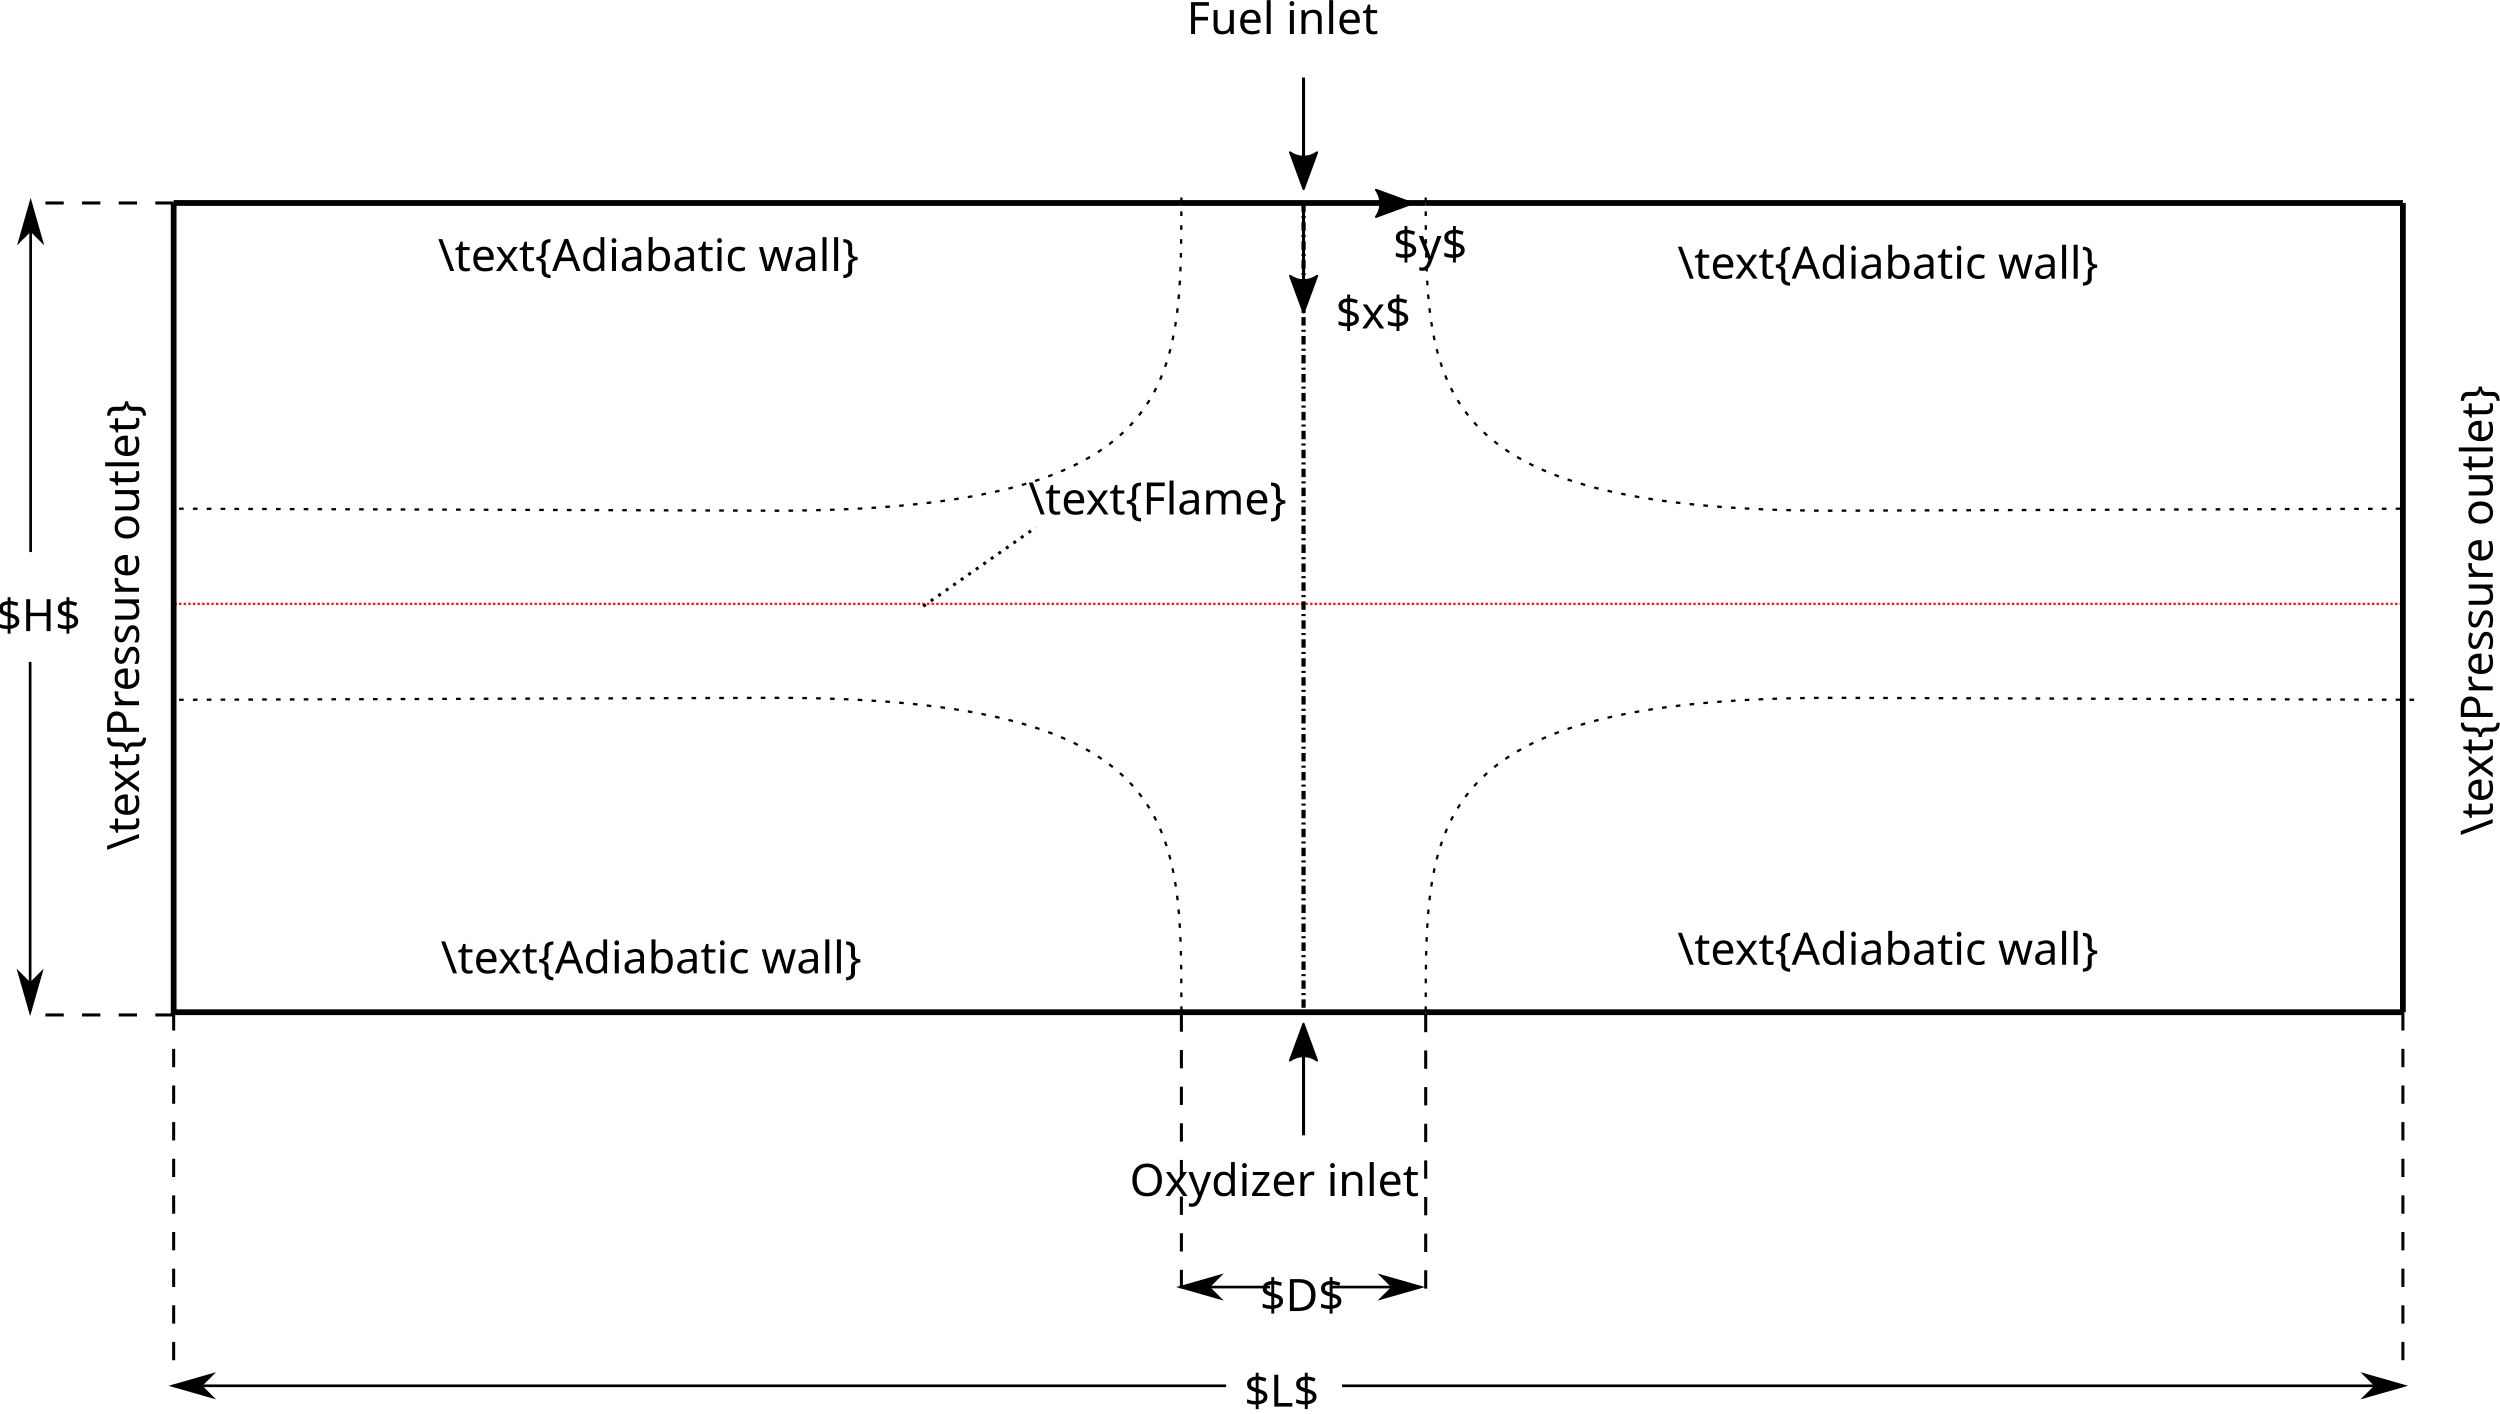
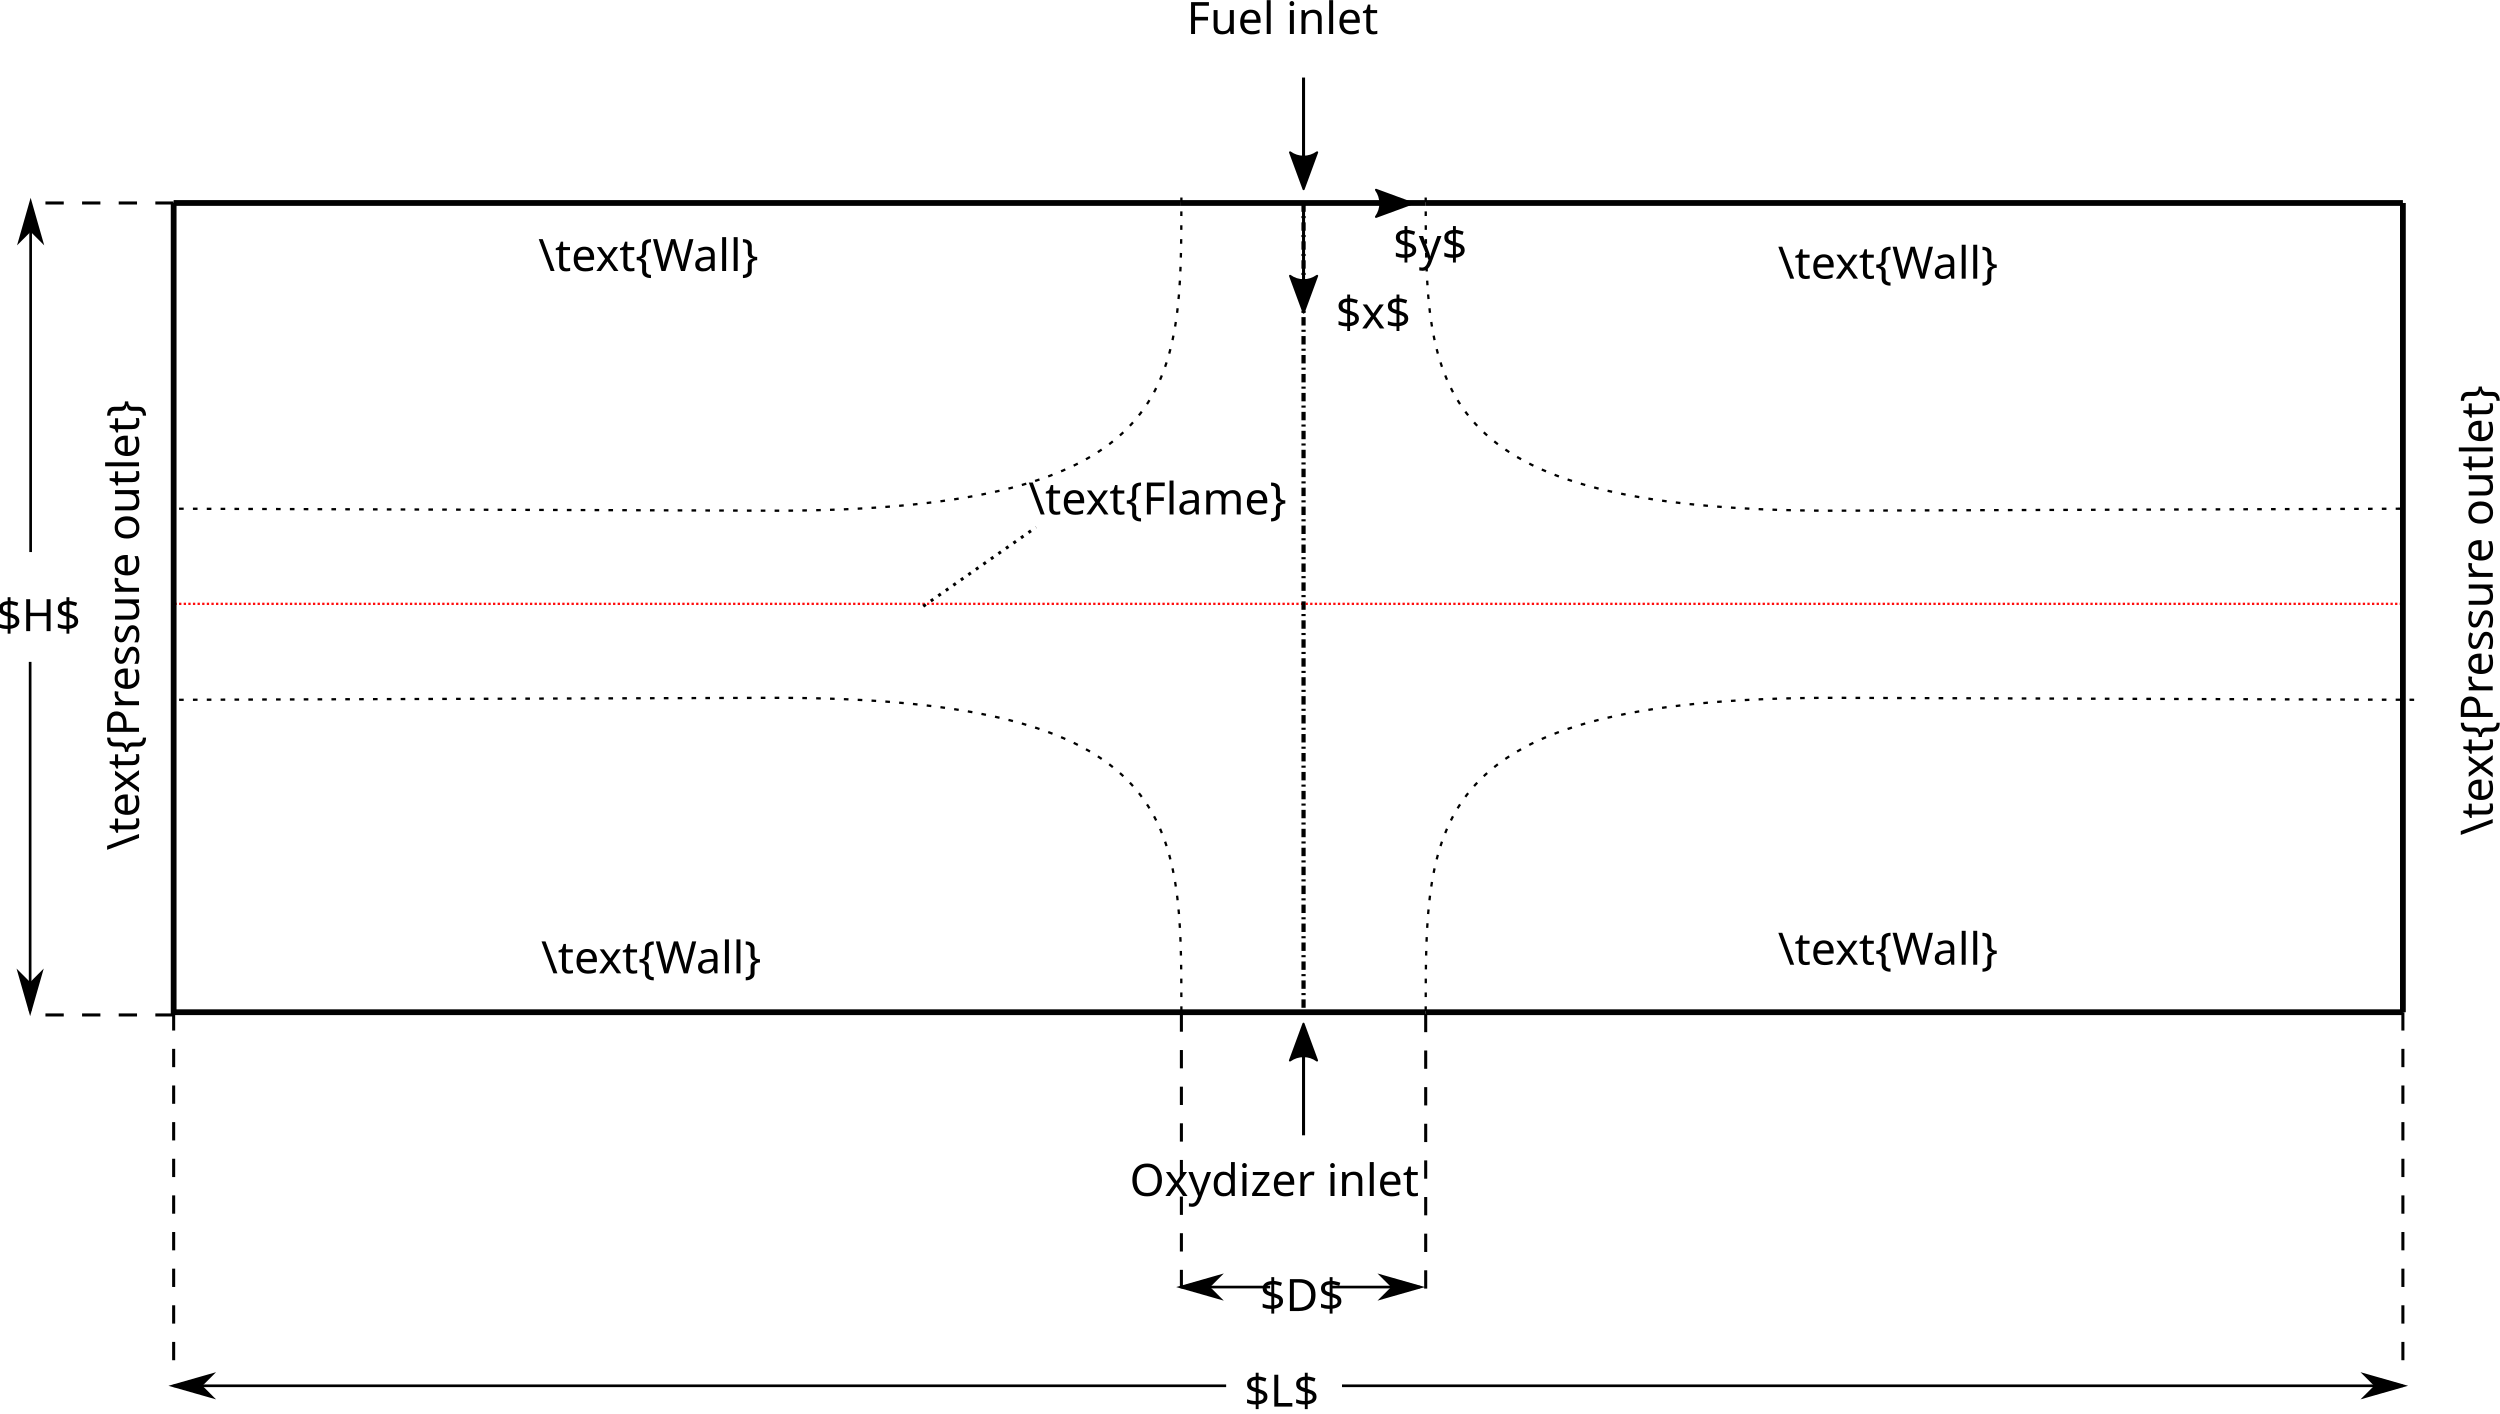
<svg xmlns="http://www.w3.org/2000/svg" width="216.606mm" height="122.442mm" viewBox="0 0 216.606 122.442" version="1.1" id="svg2375">
  <defs id="defs2369">
    <marker style="overflow:visible" id="marker5524" refX="0" refY="0" orient="auto">
      <path transform="matrix(0.8,0,0,0.8,10,0)" style="fill:#000000;fill-opacity:1;fill-rule:evenodd;stroke:#000000;stroke-width:1pt;stroke-opacity:1" d="M 0,0 5,-5 -12.5,0 5,5 Z" id="path5522" />
    </marker>
    <marker orient="auto" refY="0" refX="0" id="marker4540" style="overflow:visible">
      <path id="path4538" d="M 0,0 5,-5 -12.5,0 5,5 Z" style="fill:#000000;fill-opacity:1;fill-rule:evenodd;stroke:#000000;stroke-width:1pt;stroke-opacity:1" transform="matrix(0.8,0,0,0.8,10,0)" />
    </marker>
    <marker orient="auto" refY="0" refX="0" id="marker3996" style="overflow:visible">
      <path id="path3994" d="M 0,0 5,-5 -12.5,0 5,5 Z" style="fill:#000000;fill-opacity:1;fill-rule:evenodd;stroke:#000000;stroke-width:1pt;stroke-opacity:1" transform="matrix(0.8,0,0,0.8,10,0)" />
    </marker>
    <marker style="overflow:visible" id="marker2990" refX="0" refY="0" orient="auto">
      <path transform="matrix(-0.8,0,0,-0.8,-10,0)" style="fill:#000000;fill-opacity:1;fill-rule:evenodd;stroke:#000000;stroke-width:1pt;stroke-opacity:1" d="M 0,0 5,-5 -12.5,0 5,5 Z" id="path2988" />
    </marker>
    <marker orient="auto" refY="0" refX="0" id="marker2980" style="overflow:visible">
      <path id="path2978" d="M 0,0 5,-5 -12.5,0 5,5 Z" style="fill:#000000;fill-opacity:1;fill-rule:evenodd;stroke:#000000;stroke-width:1pt;stroke-opacity:1" transform="matrix(0.8,0,0,0.8,10,0)" />
    </marker>
    <marker style="overflow:visible" id="marker1368" refX="0" refY="0" orient="auto">
      <path transform="matrix(-0.8,0,0,-0.8,-10,0)" style="fill:#000000;fill-opacity:1;fill-rule:evenodd;stroke:#000000;stroke-width:1pt;stroke-opacity:1" d="M 0,0 5,-5 -12.5,0 5,5 Z" id="path1366" />
    </marker>
    <marker orient="auto" refY="0" refX="0" id="marker1358" style="overflow:visible">
      <path id="path1356" d="M 0,0 5,-5 -12.5,0 5,5 Z" style="fill:#000000;fill-opacity:1;fill-rule:evenodd;stroke:#000000;stroke-width:1pt;stroke-opacity:1" transform="matrix(0.8,0,0,0.8,10,0)" />
    </marker>
    <marker orient="auto" refY="0" refX="0" id="marker23866" style="overflow:visible">
      <path id="path23864" style="fill:#000000;fill-opacity:1;fill-rule:evenodd;stroke:#000000;stroke-width:0.625;stroke-linejoin:round;stroke-opacity:1" d="M 8.719,4.034 -2.207,0.016 8.719,-4.002 c -1.745,2.372 -1.735,5.617 -6e-7,8.035 z" transform="matrix(-1.1,0,0,-1.1,-1.1,0)" />
    </marker>
    <marker orient="auto" refY="0" refX="0" id="marker23512" style="overflow:visible">
      <path id="path23510" style="fill:#000000;fill-opacity:1;fill-rule:evenodd;stroke:#000000;stroke-width:0.625;stroke-linejoin:round;stroke-opacity:1" d="M 8.719,4.034 -2.207,0.016 8.719,-4.002 c -1.745,2.372 -1.735,5.617 -6e-7,8.035 z" transform="matrix(-1.1,0,0,-1.1,-1.1,0)" />
    </marker>
    <marker orient="auto" refY="0" refX="0" id="marker21058" style="overflow:visible">
      <path id="path21056" d="M 0,0 5,-5 -12.5,0 5,5 Z" style="fill:#000000;fill-opacity:1;fill-rule:evenodd;stroke:#000000;stroke-width:1pt;stroke-opacity:1" transform="matrix(-0.4,0,0,-0.4,-4,0)" />
    </marker>
    <marker orient="auto" refY="0" refX="0" id="marker21048" style="overflow:visible">
      <path id="path21046" d="M 0,0 5,-5 -12.5,0 5,5 Z" style="fill:#000000;fill-opacity:1;fill-rule:evenodd;stroke:#000000;stroke-width:1pt;stroke-opacity:1" transform="matrix(-0.4,0,0,-0.4,-4,0)" />
    </marker>
    <marker orient="auto" refY="0" refX="0" id="marker21038" style="overflow:visible">
      <path id="path21036" d="M 0,0 5,-5 -12.5,0 5,5 Z" style="fill:#000000;fill-opacity:1;fill-rule:evenodd;stroke:#000000;stroke-width:1pt;stroke-opacity:1" transform="matrix(-0.4,0,0,-0.4,-4,0)" />
    </marker>
    <marker orient="auto" refY="0" refX="0" id="marker21028" style="overflow:visible">
      <path id="path21026" d="M 0,0 5,-5 -12.5,0 5,5 Z" style="fill:#000000;fill-opacity:1;fill-rule:evenodd;stroke:#000000;stroke-width:1pt;stroke-opacity:1" transform="matrix(-0.4,0,0,-0.4,-4,0)" />
    </marker>
    <marker orient="auto" refY="0" refX="0" id="marker21018" style="overflow:visible">
      <path id="path21016" d="M 0,0 5,-5 -12.5,0 5,5 Z" style="fill:#000000;fill-opacity:1;fill-rule:evenodd;stroke:#000000;stroke-width:1pt;stroke-opacity:1" transform="matrix(-0.4,0,0,-0.4,-4,0)" />
    </marker>
    <marker orient="auto" refY="0" refX="0" id="marker21008" style="overflow:visible">
      <path id="path21006" d="M 0,0 5,-5 -12.5,0 5,5 Z" style="fill:#000000;fill-opacity:1;fill-rule:evenodd;stroke:#000000;stroke-width:1pt;stroke-opacity:1" transform="matrix(-0.4,0,0,-0.4,-4,0)" />
    </marker>
    <marker orient="auto" refY="0" refX="0" id="marker20998" style="overflow:visible">
      <path id="path20996" d="M 0,0 5,-5 -12.5,0 5,5 Z" style="fill:#000000;fill-opacity:1;fill-rule:evenodd;stroke:#000000;stroke-width:1pt;stroke-opacity:1" transform="matrix(-0.4,0,0,-0.4,-4,0)" />
    </marker>
    <marker orient="auto" refY="0" refX="0" id="marker20212" style="overflow:visible">
      <path id="path20210" style="fill:#000000;fill-opacity:1;fill-rule:evenodd;stroke:#000000;stroke-width:0.625;stroke-linejoin:round;stroke-opacity:1" d="M 8.719,4.034 -2.207,0.016 8.719,-4.002 c -1.745,2.372 -1.735,5.617 -6e-7,8.035 z" transform="matrix(-1.1,0,0,-1.1,-1.1,0)" />
    </marker>
    <marker orient="auto" refY="0" refX="0" id="marker18954" style="overflow:visible">
      <path id="path18952" d="M 0,0 5,-5 -12.5,0 5,5 Z" style="fill:#000000;fill-opacity:1;fill-rule:evenodd;stroke:#000000;stroke-width:1pt;stroke-opacity:1" transform="matrix(-0.4,0,0,-0.4,-4,0)" />
    </marker>
    <marker orient="auto" refY="0" refX="0" id="marker18099" style="overflow:visible">
      <path id="path18097" d="M 0,0 5,-5 -12.5,0 5,5 Z" style="fill:#000000;fill-opacity:1;fill-rule:evenodd;stroke:#000000;stroke-width:1pt;stroke-opacity:1" transform="matrix(-0.4,0,0,-0.4,-4,0)" />
    </marker>
    <marker orient="auto" refY="0" refX="0" id="marker18089" style="overflow:visible">
      <path id="path18087" d="M 0,0 5,-5 -12.5,0 5,5 Z" style="fill:#000000;fill-opacity:1;fill-rule:evenodd;stroke:#000000;stroke-width:1pt;stroke-opacity:1" transform="matrix(-0.4,0,0,-0.4,-4,0)" />
    </marker>
    <marker orient="auto" refY="0" refX="0" id="marker18079" style="overflow:visible">
      <path id="path18077" d="M 0,0 5,-5 -12.5,0 5,5 Z" style="fill:#000000;fill-opacity:1;fill-rule:evenodd;stroke:#000000;stroke-width:1pt;stroke-opacity:1" transform="matrix(-0.4,0,0,-0.4,-4,0)" />
    </marker>
    <marker orient="auto" refY="0" refX="0" id="marker18069" style="overflow:visible">
      <path id="path18067" d="M 0,0 5,-5 -12.5,0 5,5 Z" style="fill:#000000;fill-opacity:1;fill-rule:evenodd;stroke:#000000;stroke-width:1pt;stroke-opacity:1" transform="matrix(-0.4,0,0,-0.4,-4,0)" />
    </marker>
    <marker orient="auto" refY="0" refX="0" id="marker18059" style="overflow:visible">
      <path id="path18057" d="M 0,0 5,-5 -12.5,0 5,5 Z" style="fill:#000000;fill-opacity:1;fill-rule:evenodd;stroke:#000000;stroke-width:1pt;stroke-opacity:1" transform="matrix(-0.4,0,0,-0.4,-4,0)" />
    </marker>
    <marker orient="auto" refY="0" refX="0" id="marker18049" style="overflow:visible">
      <path id="path18047" d="M 0,0 5,-5 -12.5,0 5,5 Z" style="fill:#000000;fill-opacity:1;fill-rule:evenodd;stroke:#000000;stroke-width:1pt;stroke-opacity:1" transform="matrix(-0.4,0,0,-0.4,-4,0)" />
    </marker>
    <marker orient="auto" refY="0" refX="0" id="marker18039" style="overflow:visible">
      <path id="path18037" d="M 0,0 5,-5 -12.5,0 5,5 Z" style="fill:#000000;fill-opacity:1;fill-rule:evenodd;stroke:#000000;stroke-width:1pt;stroke-opacity:1" transform="matrix(-0.4,0,0,-0.4,-4,0)" />
    </marker>
    <marker orient="auto" refY="0" refX="0" id="marker15083" style="overflow:visible">
      <path id="path15081" d="M 0,0 5,-5 -12.5,0 5,5 Z" style="fill:#000000;fill-opacity:1;fill-rule:evenodd;stroke:#000000;stroke-width:1pt;stroke-opacity:1" transform="matrix(-0.4,0,0,-0.4,-4,0)" />
    </marker>
    <marker orient="auto" refY="0" refX="0" id="marker12953" style="overflow:visible">
      <path id="path12951" d="M 0,0 5,-5 -12.5,0 5,5 Z" style="fill:#000000;fill-opacity:1;fill-rule:evenodd;stroke:#000000;stroke-width:1pt;stroke-opacity:1" transform="matrix(-0.4,0,0,-0.4,-4,0)" />
    </marker>
    <marker orient="auto" refY="0" refX="0" id="marker8100" style="overflow:visible">
      <path id="path8098" d="M 0,0 5,-5 -12.5,0 5,5 Z" style="fill:#000000;fill-opacity:1;fill-rule:evenodd;stroke:#000000;stroke-width:1pt;stroke-opacity:1" transform="matrix(-0.4,0,0,-0.4,-4,0)" />
    </marker>
    <marker orient="auto" refY="0" refX="0" id="marker8090" style="overflow:visible">
      <path id="path8088" d="M 0,0 5,-5 -12.5,0 5,5 Z" style="fill:#000000;fill-opacity:1;fill-rule:evenodd;stroke:#000000;stroke-width:1pt;stroke-opacity:1" transform="matrix(-0.4,0,0,-0.4,-4,0)" />
    </marker>
    <marker orient="auto" refY="0" refX="0" id="marker8080" style="overflow:visible">
      <path id="path8078" d="M 0,0 5,-5 -12.5,0 5,5 Z" style="fill:#000000;fill-opacity:1;fill-rule:evenodd;stroke:#000000;stroke-width:1pt;stroke-opacity:1" transform="matrix(-0.4,0,0,-0.4,-4,0)" />
    </marker>
    <marker orient="auto" refY="0" refX="0" id="marker8070" style="overflow:visible">
      <path id="path8068" d="M 0,0 5,-5 -12.5,0 5,5 Z" style="fill:#000000;fill-opacity:1;fill-rule:evenodd;stroke:#000000;stroke-width:1pt;stroke-opacity:1" transform="matrix(-0.4,0,0,-0.4,-4,0)" />
    </marker>
    <marker orient="auto" refY="0" refX="0" id="marker8060" style="overflow:visible">
      <path id="path8058" d="M 0,0 5,-5 -12.5,0 5,5 Z" style="fill:#000000;fill-opacity:1;fill-rule:evenodd;stroke:#000000;stroke-width:1pt;stroke-opacity:1" transform="matrix(-0.4,0,0,-0.4,-4,0)" />
    </marker>
    <marker orient="auto" refY="0" refX="0" id="marker8050" style="overflow:visible">
      <path id="path8048" d="M 0,0 5,-5 -12.5,0 5,5 Z" style="fill:#000000;fill-opacity:1;fill-rule:evenodd;stroke:#000000;stroke-width:1pt;stroke-opacity:1" transform="matrix(-0.4,0,0,-0.4,-4,0)" />
    </marker>
    <marker orient="auto" refY="0" refX="0" id="marker8040" style="overflow:visible">
      <path id="path8038" d="M 0,0 5,-5 -12.5,0 5,5 Z" style="fill:#000000;fill-opacity:1;fill-rule:evenodd;stroke:#000000;stroke-width:1pt;stroke-opacity:1" transform="matrix(-0.4,0,0,-0.4,-4,0)" />
    </marker>
    <marker orient="auto" refY="0" refX="0" id="marker8030" style="overflow:visible">
      <path id="path8028" d="M 0,0 5,-5 -12.5,0 5,5 Z" style="fill:#000000;fill-opacity:1;fill-rule:evenodd;stroke:#000000;stroke-width:1pt;stroke-opacity:1" transform="matrix(-0.4,0,0,-0.4,-4,0)" />
    </marker>
    <marker orient="auto" refY="0" refX="0" id="marker8020" style="overflow:visible">
      <path id="path8018" d="M 0,0 5,-5 -12.5,0 5,5 Z" style="fill:#000000;fill-opacity:1;fill-rule:evenodd;stroke:#000000;stroke-width:1pt;stroke-opacity:1" transform="matrix(-0.4,0,0,-0.4,-4,0)" />
    </marker>
    <marker orient="auto" refY="0" refX="0" id="marker7436" style="overflow:visible">
      <path id="path7434" d="M 0,0 5,-5 -12.5,0 5,5 Z" style="fill:#000000;fill-opacity:1;fill-rule:evenodd;stroke:#000000;stroke-width:1pt;stroke-opacity:1" transform="matrix(-0.4,0,0,-0.4,-4,0)" />
    </marker>
    <marker orient="auto" refY="0" refX="0" id="marker1187" style="overflow:visible">
      <path id="path1185" style="fill:#000000;fill-opacity:1;fill-rule:evenodd;stroke:#000000;stroke-width:0.625;stroke-linejoin:round;stroke-opacity:1" d="M 8.719,4.034 -2.207,0.016 8.719,-4.002 c -1.745,2.372 -1.735,5.617 -6e-7,8.035 z" transform="matrix(-1.1,0,0,-1.1,-1.1,0)" />
    </marker>
    <marker orient="auto" refY="0" refX="0" id="marker1177" style="overflow:visible">
      <path id="path1175" style="fill:#000000;fill-opacity:1;fill-rule:evenodd;stroke:#000000;stroke-width:0.625;stroke-linejoin:round;stroke-opacity:1" d="M 8.719,4.034 -2.207,0.016 8.719,-4.002 c -1.745,2.372 -1.735,5.617 -6e-7,8.035 z" transform="matrix(-1.1,0,0,-1.1,-1.1,0)" />
    </marker>
    <marker orient="auto" refY="0" refX="0" id="marker1167" style="overflow:visible">
      <path id="path1165" style="fill:#000000;fill-opacity:1;fill-rule:evenodd;stroke:#000000;stroke-width:0.625;stroke-linejoin:round;stroke-opacity:1" d="M 8.719,4.034 -2.207,0.016 8.719,-4.002 c -1.745,2.372 -1.735,5.617 -6e-7,8.035 z" transform="matrix(-1.1,0,0,-1.1,-1.1,0)" />
    </marker>
    <marker style="overflow:visible" id="marker1164" refX="0" refY="0" orient="auto">
      <path transform="matrix(-1.1,0,0,-1.1,-1.1,0)" d="M 8.719,4.034 -2.207,0.016 8.719,-4.002 c -1.745,2.372 -1.735,5.617 -6e-7,8.035 z" style="fill:#000000;fill-opacity:1;fill-rule:evenodd;stroke:#000000;stroke-width:0.625;stroke-linejoin:round;stroke-opacity:1" id="path1162" />
    </marker>
    <marker style="overflow:visible" id="marker9306" refX="0" refY="0" orient="auto">
      <path transform="matrix(0.8,0,0,0.8,10,0)" style="fill:#000000;fill-opacity:1;fill-rule:evenodd;stroke:#000000;stroke-width:1pt;stroke-opacity:1" d="M 0,0 5,-5 -12.5,0 5,5 Z" id="path9304" />
    </marker>
    <marker orient="auto" refY="0" refX="0" id="Arrow1Mstart" style="overflow:visible">
      <path id="path8845" d="M 0,0 5,-5 -12.5,0 5,5 Z" style="fill:#000000;fill-opacity:1;fill-rule:evenodd;stroke:#000000;stroke-width:1pt;stroke-opacity:1" transform="matrix(0.4,0,0,0.4,4,0)" />
    </marker>
    <marker orient="auto" refY="0" refX="0" id="marker7412" style="overflow:visible">
      <path id="path7410" style="fill:#000000;fill-opacity:1;fill-rule:evenodd;stroke:#000000;stroke-width:0.625;stroke-linejoin:round;stroke-opacity:1" d="M 8.719,4.034 -2.207,0.016 8.719,-4.002 c -1.745,2.372 -1.735,5.617 -6e-7,8.035 z" transform="matrix(-1.1,0,0,-1.1,-1.1,0)" />
    </marker>
    <marker orient="auto" refY="0" refX="0" id="marker4940" style="overflow:visible">
      <path id="path4938" style="fill:#000000;fill-opacity:1;fill-rule:evenodd;stroke:#000000;stroke-width:0.625;stroke-linejoin:round;stroke-opacity:1" d="M 8.719,4.034 -2.207,0.016 8.719,-4.002 c -1.745,2.372 -1.735,5.617 -6e-7,8.035 z" transform="matrix(-1.1,0,0,-1.1,-1.1,0)" />
    </marker>
    <marker style="overflow:visible" id="marker1684" refX="0" refY="0" orient="auto">
      <path transform="matrix(0.8,0,0,0.8,10,0)" style="fill:#000000;fill-opacity:1;fill-rule:evenodd;stroke:#000000;stroke-width:1pt;stroke-opacity:1" d="M 0,0 5,-5 -12.5,0 5,5 Z" id="path1682" />
    </marker>
    <marker style="overflow:visible" id="marker901" refX="0" refY="0" orient="auto">
      <path transform="matrix(-1.1,0,0,-1.1,-1.1,0)" d="M 8.719,4.034 -2.207,0.016 8.719,-4.002 c -1.745,2.372 -1.735,5.617 -6e-7,8.035 z" style="fill:#000000;fill-opacity:1;fill-rule:evenodd;stroke:#000000;stroke-width:0.625;stroke-linejoin:round;stroke-opacity:1" id="path899" />
    </marker>
    <marker style="overflow:visible" id="marker891" refX="0" refY="0" orient="auto">
      <path transform="matrix(-1.1,0,0,-1.1,-1.1,0)" d="M 8.719,4.034 -2.207,0.016 8.719,-4.002 c -1.745,2.372 -1.735,5.617 -6e-7,8.035 z" style="fill:#000000;fill-opacity:1;fill-rule:evenodd;stroke:#000000;stroke-width:0.625;stroke-linejoin:round;stroke-opacity:1" id="path889" />
    </marker>
    <marker style="overflow:visible" id="Arrow1Lstart-3" refX="0" refY="0" orient="auto">
      <path transform="matrix(0.8,0,0,0.8,10,0)" style="fill:#000000;fill-opacity:1;fill-rule:evenodd;stroke:#000000;stroke-width:1pt;stroke-opacity:1" d="M 0,0 5,-5 -12.5,0 5,5 Z" id="path1090-3" />
    </marker>
    <marker style="overflow:visible" id="Arrow1Lend-2" refX="0" refY="0" orient="auto">
      <path transform="matrix(-0.8,0,0,-0.8,-10,0)" style="fill:#000000;fill-opacity:1;fill-rule:evenodd;stroke:#000000;stroke-width:1pt;stroke-opacity:1" d="M 0,0 5,-5 -12.5,0 5,5 Z" id="path1093-4" />
    </marker>
    <marker orient="auto" refY="0" refX="0" id="Arrow1Lstart-2" style="overflow:visible">
      <path id="path8839-7" d="M 0,0 5,-5 -12.5,0 5,5 Z" style="fill:#000000;fill-opacity:1;fill-rule:evenodd;stroke:#000000;stroke-width:1pt;stroke-opacity:1" transform="matrix(0.8,0,0,0.8,10,0)" />
    </marker>
    <marker style="overflow:visible" id="marker1694-4" refX="0" refY="0" orient="auto">
      <path transform="matrix(-0.8,0,0,-0.8,-10,0)" style="fill:#000000;fill-opacity:1;fill-rule:evenodd;stroke:#000000;stroke-width:1pt;stroke-opacity:1" d="M 0,0 5,-5 -12.5,0 5,5 Z" id="path1692-4" />
    </marker>
    <marker style="overflow:visible" id="marker9306-5" refX="0" refY="0" orient="auto">
      <path transform="matrix(0.8,0,0,0.8,10,0)" style="fill:#000000;fill-opacity:1;fill-rule:evenodd;stroke:#000000;stroke-width:1pt;stroke-opacity:1" d="M 0,0 5,-5 -12.5,0 5,5 Z" id="path9304-8" />
    </marker>
    <marker orient="auto" refY="0" refX="0" id="marker9310-4" style="overflow:visible">
      <path id="path9308-0" d="M 0,0 5,-5 -12.5,0 5,5 Z" style="fill:#000000;fill-opacity:1;fill-rule:evenodd;stroke:#000000;stroke-width:1pt;stroke-opacity:1" transform="matrix(-0.8,0,0,-0.8,-10,0)" />
    </marker>
    <marker orient="auto" refY="0" refX="0" id="marker7412-1" style="overflow:visible">
      <path id="path7410-5" style="fill:#000000;fill-opacity:1;fill-rule:evenodd;stroke:#000000;stroke-width:0.625;stroke-linejoin:round;stroke-opacity:1" d="M 8.719,4.034 -2.207,0.016 8.719,-4.002 c -1.745,2.372 -1.735,5.617 -6e-7,8.035 z" transform="matrix(-1.1,0,0,-1.1,-1.1,0)" />
    </marker>
    <marker orient="auto" refY="0" refX="0" id="marker6636-2" style="overflow:visible">
      <path id="path6634-3" style="fill:#000000;fill-opacity:1;fill-rule:evenodd;stroke:#000000;stroke-width:0.625;stroke-linejoin:round;stroke-opacity:1" d="M 8.719,4.034 -2.207,0.016 8.719,-4.002 c -1.745,2.372 -1.735,5.617 -6e-7,8.035 z" transform="matrix(-1.1,0,0,-1.1,-1.1,0)" />
    </marker>
    <marker orient="auto" refY="0" refX="0" id="marker1187-0" style="overflow:visible">
      <path id="path1185-8" style="fill:#000000;fill-opacity:1;fill-rule:evenodd;stroke:#000000;stroke-width:0.625;stroke-linejoin:round;stroke-opacity:1" d="M 8.719,4.034 -2.207,0.016 8.719,-4.002 c -1.745,2.372 -1.735,5.617 -6e-7,8.035 z" transform="matrix(-1.1,0,0,-1.1,-1.1,0)" />
    </marker>
    <marker orient="auto" refY="0" refX="0" id="marker1187-7" style="overflow:visible">
      <path id="path1185-7" style="fill:#000000;fill-opacity:1;fill-rule:evenodd;stroke:#000000;stroke-width:0.625;stroke-linejoin:round;stroke-opacity:1" d="M 8.719,4.034 -2.207,0.016 8.719,-4.002 c -1.745,2.372 -1.735,5.617 -6e-7,8.035 z" transform="matrix(-1.1,0,0,-1.1,-1.1,0)" />
    </marker>
    <marker orient="auto" refY="0" refX="0" id="marker9432-9" style="overflow:visible">
      <path id="path9430-3" d="M 0,0 5,-5 -12.5,0 5,5 Z" style="fill:#000000;fill-opacity:1;fill-rule:evenodd;stroke:#000000;stroke-width:1pt;stroke-opacity:1" transform="matrix(0.8,0,0,0.8,10,0)" />
    </marker>
    <marker style="overflow:visible" id="marker9448-1" refX="0" refY="0" orient="auto">
      <path transform="matrix(-0.8,0,0,-0.8,-10,0)" style="fill:#000000;fill-opacity:1;fill-rule:evenodd;stroke:#000000;stroke-width:1pt;stroke-opacity:1" d="M 0,0 5,-5 -12.5,0 5,5 Z" id="path9446-9" />
    </marker>
  </defs>
  <g id="layer1" transform="translate(20.338,-98.79831)">
    <text xml:space="preserve" style="font-style:normal;font-weight:normal;font-size:3.881px;line-height:1.25;font-family:sans-serif;text-align:start;text-anchor:start;fill:#000000;fill-opacity:1;stroke:none;stroke-width:0.265" x="82.486" y="101.747" id="text3248">
      <tspan x="82.486" y="101.747" style="font-size:3.881px;text-align:start;text-anchor:start;stroke-width:0.265" id="tspan2508">Fuel inlet</tspan>
    </text>
    <text id="text9364" y="153.48" x="-20.66" style="font-style:normal;font-variant:normal;font-weight:normal;font-stretch:normal;font-size:3.881px;line-height:1.25;font-family:sans-serif;font-variant-ligatures:normal;font-variant-position:normal;font-variant-caps:normal;font-variant-numeric:normal;font-variant-alternates:normal;font-feature-settings:normal;text-indent:0;text-align:start;text-decoration:none;text-decoration-line:none;text-decoration-style:solid;text-decoration-color:#000000;letter-spacing:normal;word-spacing:normal;text-transform:none;writing-mode:lr-tb;direction:ltr;text-orientation:mixed;dominant-baseline:auto;baseline-shift:baseline;text-anchor:start;white-space:normal;shape-padding:0;opacity:1;vector-effect:none;fill:#000000;fill-opacity:1;stroke:none;stroke-width:0.265;stroke-linecap:butt;stroke-linejoin:miter;stroke-miterlimit:4;stroke-dasharray:none;stroke-dashoffset:0;stroke-opacity:1" xml:space="preserve">
      <tspan style="font-style:normal;font-variant:normal;font-weight:normal;font-stretch:normal;font-size:3.881px;line-height:1.25;font-family:sans-serif;font-variant-ligatures:normal;font-variant-position:normal;font-variant-caps:normal;font-variant-numeric:normal;font-variant-alternates:normal;font-feature-settings:normal;text-indent:0;text-align:start;text-decoration:none;text-decoration-line:none;text-decoration-style:solid;text-decoration-color:#000000;letter-spacing:normal;word-spacing:normal;text-transform:none;writing-mode:lr-tb;direction:ltr;text-orientation:mixed;dominant-baseline:auto;baseline-shift:baseline;text-anchor:start;white-space:normal;shape-padding:0;vector-effect:none;fill:#000000;fill-opacity:1;stroke:none;stroke-width:0.265;stroke-linecap:butt;stroke-linejoin:miter;stroke-miterlimit:4;stroke-dasharray:none;stroke-dashoffset:0;stroke-opacity:1" y="153.48" x="-20.66" id="tspan9362">$H$</tspan>
    </text>
    <path style="fill:none;stroke:#ff0d0d;stroke-width:0.2;stroke-linecap:butt;stroke-linejoin:miter;stroke-miterlimit:4;stroke-dasharray:0.2, 0.2;stroke-dashoffset:0;stroke-opacity:1" d="M 187.778,151.117 H -5.42" id="path3034" />
    <path id="path8809" d="m 103.188,186.389 c 0.018,-16.186 -0.227,-27.131 35.282,-27.131 l 50.707,0.173" style="font-variation-settings:normal;opacity:1;vector-effect:none;fill:none;fill-opacity:1;stroke:#000000;stroke-width:0.2;stroke-linecap:butt;stroke-linejoin:miter;stroke-miterlimit:4;stroke-dasharray:0.4, 0.8;stroke-dashoffset:0;stroke-opacity:1;stop-color:#000000;stop-opacity:1" />
    <path id="path8809-66" d="m 82.021,186.389 c -0.018,-16.186 0.227,-27.131 -35.282,-27.131 l -51.7,0.173" style="font-variation-settings:normal;opacity:1;vector-effect:none;fill:none;fill-opacity:1;stroke:#000000;stroke-width:0.2;stroke-linecap:butt;stroke-linejoin:miter;stroke-miterlimit:4;stroke-dasharray:0.4, 0.8;stroke-dashoffset:0;stroke-opacity:1;stop-color:#000000;stop-opacity:1" />
    <path style="font-variation-settings:normal;opacity:1;vector-effect:none;fill:none;fill-opacity:1;stroke:#000000;stroke-width:0.2;stroke-linecap:butt;stroke-linejoin:miter;stroke-miterlimit:4;stroke-dasharray:0.4, 0.8;stroke-dashoffset:0;stroke-opacity:1;stop-color:#000000;stop-opacity:1" d="m 103.188,115.916 c 0.018,16.186 -0.227,27.131 35.282,27.131 l 49.241,-0.173" id="path9190" />
    <path style="font-variation-settings:normal;opacity:1;vector-effect:none;fill:none;fill-opacity:1;stroke:#000000;stroke-width:0.2;stroke-linecap:butt;stroke-linejoin:miter;stroke-miterlimit:4;stroke-dasharray:0.4, 0.8;stroke-dashoffset:0;stroke-opacity:1;stop-color:#000000;stop-opacity:1" d="m 82.021,115.916 c -0.018,16.186 0.227,27.131 -35.282,27.131 l -52.03,-0.173" id="path9192" />
    <path style="opacity:1;vector-effect:none;fill:none;fill-opacity:1;stroke:#000000;stroke-width:0.232;stroke-linecap:butt;stroke-linejoin:miter;stroke-miterlimit:4;stroke-dasharray:none;stroke-dashoffset:0;stroke-opacity:1;marker-start:url(#marker9306)" d="M -17.727,186.389 V 156.145" id="path9264" />
    <text xml:space="preserve" style="font-style:normal;font-variant:normal;font-weight:normal;font-stretch:normal;font-size:3.881px;line-height:1.25;font-family:sans-serif;font-variant-ligatures:normal;font-variant-position:normal;font-variant-caps:normal;font-variant-numeric:normal;font-variant-alternates:normal;font-feature-settings:normal;text-indent:0;text-align:start;text-decoration:none;text-decoration-line:none;text-decoration-style:solid;text-decoration-color:#000000;letter-spacing:normal;word-spacing:normal;text-transform:none;writing-mode:lr-tb;direction:ltr;text-orientation:mixed;dominant-baseline:auto;baseline-shift:baseline;text-anchor:start;white-space:normal;shape-padding:0;opacity:1;vector-effect:none;fill:#000000;fill-opacity:1;stroke:none;stroke-width:0.265;stroke-linecap:butt;stroke-linejoin:miter;stroke-miterlimit:4;stroke-dasharray:none;stroke-dashoffset:0;stroke-opacity:1" x="87.476" y="220.67" id="text9476">
      <tspan id="tspan9474" x="87.476" y="220.67" style="font-style:normal;font-variant:normal;font-weight:normal;font-stretch:normal;font-size:3.881px;line-height:1.25;font-family:sans-serif;font-variant-ligatures:normal;font-variant-position:normal;font-variant-caps:normal;font-variant-numeric:normal;font-variant-alternates:normal;font-feature-settings:normal;text-indent:0;text-align:start;text-decoration:none;text-decoration-line:none;text-decoration-style:solid;text-decoration-color:#000000;letter-spacing:normal;word-spacing:normal;text-transform:none;writing-mode:lr-tb;direction:ltr;text-orientation:mixed;dominant-baseline:auto;baseline-shift:baseline;text-anchor:start;white-space:normal;shape-padding:0;vector-effect:none;fill:#000000;fill-opacity:1;stroke:none;stroke-width:0.265;stroke-linecap:butt;stroke-linejoin:miter;stroke-miterlimit:4;stroke-dasharray:none;stroke-dashoffset:0;stroke-opacity:1">$L$</tspan>
    </text>
    <path style="font-variation-settings:normal;opacity:1;vector-effect:none;fill:none;fill-opacity:1;stroke:#000000;stroke-width:0.5;stroke-linecap:butt;stroke-linejoin:miter;stroke-miterlimit:4;stroke-dasharray:none;stroke-dashoffset:0;stroke-opacity:0.996;stop-color:#000000;stop-opacity:1" d="M -5.292,186.736 V 116.385" id="path9502" />
    <path style="font-variation-settings:normal;opacity:1;vector-effect:none;fill:none;fill-opacity:1;stroke:#000000;stroke-width:0.5;stroke-linecap:butt;stroke-linejoin:miter;stroke-miterlimit:4;stroke-dasharray:none;stroke-dashoffset:0;stroke-opacity:0.996;stop-color:#000000;stop-opacity:1" d="m 103.188,116.385 h 84.667" id="path9508" />
    <path style="opacity:1;vector-effect:none;fill:none;fill-opacity:1;stroke:#000000;stroke-width:0.5;stroke-linecap:butt;stroke-linejoin:miter;stroke-miterlimit:4;stroke-dasharray:none;stroke-dashoffset:0;stroke-opacity:0.996" d="m 187.854,116.385 v 70.115" id="path9510" />
    <path style="font-variation-settings:normal;opacity:1;vector-effect:none;fill:none;fill-opacity:1;stroke:#000000;stroke-width:0.5;stroke-linecap:butt;stroke-linejoin:miter;stroke-miterlimit:4;stroke-dasharray:none;stroke-dashoffset:0;stroke-opacity:0.996;stop-color:#000000;stop-opacity:1" d="M 187.854,186.499 H 103.188" id="path9512" />
    <path style="font-variation-settings:normal;opacity:1;vector-effect:none;fill:none;fill-opacity:1;stroke:#000000;stroke-width:0.5;stroke-linecap:butt;stroke-linejoin:miter;stroke-miterlimit:4;stroke-dasharray:none;stroke-dashoffset:0;stroke-opacity:0.996;stop-color:#000000;stop-opacity:1" d="M 103.188,186.499 H -5.292" id="path9516" />
    <path style="font-variation-settings:normal;opacity:1;vector-effect:none;fill:none;fill-opacity:1;stroke:#000000;stroke-width:0.5;stroke-linecap:butt;stroke-linejoin:miter;stroke-miterlimit:4;stroke-dasharray:none;stroke-dashoffset:0;stroke-opacity:0.996;stop-color:#000000;stop-opacity:1" d="M -5.292,116.385 H 81.979" id="path9518" />
    <text xml:space="preserve" style="font-style:normal;font-weight:normal;font-size:3.881px;line-height:1.25;font-family:sans-serif;text-align:center;letter-spacing:0px;word-spacing:0px;text-anchor:middle;fill:#000000;fill-opacity:1;stroke:none;stroke-width:0.265" x="38.365" y="122.28" id="text10838">
-       <tspan id="tspan10836" x="38.365" y="122.28" style="font-size:3.881px;text-align:center;text-anchor:middle;stroke-width:0.265">\text{Adiabatic wall}</tspan>
+       <tspan id="tspan10836" x="38.365" y="122.28" style="font-size:3.881px;text-align:center;text-anchor:middle;stroke-width:0.265">\text{Wall}</tspan>
    </text>
    <text xml:space="preserve" style="font-style:normal;font-weight:normal;font-size:3.881px;line-height:1.25;font-family:sans-serif;text-align:center;letter-spacing:0px;word-spacing:0px;text-anchor:middle;fill:#000000;fill-opacity:1;stroke:none;stroke-width:0.265" x="145.764" y="122.943" id="text10838-2">
-       <tspan id="tspan10836-5" x="145.764" y="122.943" style="font-size:3.881px;text-align:center;text-anchor:middle;stroke-width:0.265">\text{Adiabatic wall}</tspan>
+       <tspan id="tspan10836-5" x="145.764" y="122.943" style="font-size:3.881px;text-align:center;text-anchor:middle;stroke-width:0.265">\text{Wall}</tspan>
    </text>
    <text xml:space="preserve" style="font-style:normal;font-weight:normal;font-size:3.881px;line-height:1.25;font-family:sans-serif;text-align:center;letter-spacing:0px;word-spacing:0px;text-anchor:middle;fill:#000000;fill-opacity:1;stroke:none;stroke-width:0.265" x="145.764" y="182.383" id="text10838-8">
-       <tspan id="tspan10836-8" x="145.764" y="182.383" style="font-size:3.881px;text-align:center;text-anchor:middle;stroke-width:0.265">\text{Adiabatic wall}</tspan>
+       <tspan id="tspan10836-8" x="145.764" y="182.383" style="font-size:3.881px;text-align:center;text-anchor:middle;stroke-width:0.265">\text{Wall}</tspan>
    </text>
    <text xml:space="preserve" style="font-style:normal;font-weight:normal;font-size:3.881px;line-height:1.25;font-family:sans-serif;text-align:center;letter-spacing:0px;word-spacing:0px;text-anchor:middle;fill:#000000;fill-opacity:1;stroke:none;stroke-width:0.265" x="38.608" y="183.129" id="text10838-86">
-       <tspan id="tspan10836-82" x="38.608" y="183.129" style="font-size:3.881px;text-align:center;text-anchor:middle;stroke-width:0.265">\text{Adiabatic wall}</tspan>
+       <tspan id="tspan10836-82" x="38.608" y="183.129" style="font-size:3.881px;text-align:center;text-anchor:middle;stroke-width:0.265">\text{Wall}</tspan>
    </text>
    <text id="text10816" y="143.372" x="68.77" style="font-style:normal;font-weight:normal;font-size:3.881px;line-height:1.25;font-family:sans-serif;letter-spacing:0px;word-spacing:0px;fill:#000000;fill-opacity:1;stroke:none;stroke-width:0.265" xml:space="preserve">
      <tspan style="font-size:3.881px;stroke-width:0.265" y="143.372" x="68.77" id="tspan10812">\text{Flame}</tspan>
      <tspan id="tspan10814" y="148.223" x="68.77" />
    </text>
    <path style="fill:none;stroke:#000000;stroke-width:0.265;stroke-linecap:butt;stroke-linejoin:miter;stroke-miterlimit:4;stroke-dasharray:0.265, 0.53;stroke-dashoffset:0;stroke-opacity:1" d="M 59.656,151.327 69.434,144.477" id="path10818" />
    <text id="text11773" y="-8.293" x="-172.461" style="font-style:normal;font-weight:normal;font-size:3.881px;line-height:1.25;font-family:sans-serif;letter-spacing:0px;word-spacing:0px;fill:#000000;fill-opacity:1;stroke:none;stroke-width:0.265" xml:space="preserve" transform="rotate(-90)">
      <tspan style="font-size:3.881px;stroke-width:0.265" y="-8.293" x="-172.461" id="tspan11771">\text{Pressure outlet}</tspan>
    </text>
    <text xml:space="preserve" style="font-style:normal;font-weight:normal;font-size:3.881px;line-height:1.25;font-family:sans-serif;letter-spacing:0px;word-spacing:0px;fill:#000000;fill-opacity:1;stroke:none;stroke-width:0.265" x="-171.173" y="195.636" id="text11777" transform="rotate(-90)">
      <tspan id="tspan11775" x="-171.173" y="195.636" style="font-size:3.881px;stroke-width:0.265">\text{Pressure outlet}</tspan>
    </text>
    <path style="fill:none;stroke:#000000;stroke-width:0.365;stroke-linecap:butt;stroke-linejoin:miter;stroke-miterlimit:4;stroke-dasharray:0.73, 0.365, 0.182, 0.365;stroke-dashoffset:0;stroke-opacity:1" d="M 92.604,116.421 V 186.26" id="path1086" />
    <path style="font-variation-settings:normal;opacity:1;vector-effect:none;fill:none;fill-opacity:1;stroke:#000000;stroke-width:0.265;stroke-linecap:butt;stroke-linejoin:miter;stroke-miterlimit:4;stroke-dasharray:1.587, 1.587;stroke-dashoffset:0;stroke-opacity:1;stop-color:#000000;stop-opacity:1" d="m -5.292,186.499 v 31.309" id="path1160" />
    <path style="font-variation-settings:normal;opacity:1;vector-effect:none;fill:none;fill-opacity:1;stroke:#000000;stroke-width:0.265;stroke-linecap:butt;stroke-linejoin:miter;stroke-miterlimit:4;stroke-dasharray:1.587, 1.587;stroke-dashoffset:0;stroke-opacity:1;stop-color:#000000;stop-opacity:1" d="m 187.854,186.499 v 31.309" id="path1163" />
    <text xml:space="preserve" style="font-style:normal;font-weight:normal;font-size:3.881px;line-height:1.25;font-family:sans-serif;text-align:start;text-anchor:start;fill:#000000;fill-opacity:1;stroke:none;stroke-width:0.265" x="77.541" y="202.422" id="text8584">
      <tspan x="77.541" y="202.422" style="font-size:3.881px;text-align:start;text-anchor:start;stroke-width:0.265" id="tspan2516">Oxydizer inlet</tspan>
    </text>
    <path style="font-variation-settings:normal;opacity:1;vector-effect:none;fill:none;fill-opacity:1;stroke:#000000;stroke-width:0.265px;stroke-linecap:butt;stroke-linejoin:miter;stroke-miterlimit:4;stroke-dasharray:none;stroke-dashoffset:0;stroke-opacity:1;marker-end:url(#marker20212);stop-color:#000000;stop-opacity:1" d="m 92.604,116.421 v 9.112" id="path18924" />
    <path style="fill:none;stroke:#000000;stroke-width:0.265px;stroke-linecap:butt;stroke-linejoin:miter;stroke-opacity:1;marker-end:url(#marker1187)" d="m 92.604,116.421 h 9.112" id="path18950" />
    <text xml:space="preserve" style="font-size:3.881px;line-height:1.25;font-family:sans-serif;stroke-width:0.265" x="95.404" y="127.257" id="text20558">
      <tspan id="tspan20556" x="95.404" y="127.257" style="stroke-width:0.265">$x$</tspan>
    </text>
    <text xml:space="preserve" style="font-size:3.881px;line-height:1.25;font-family:sans-serif;stroke-width:0.265" x="100.369" y="121.326" id="text20886">
      <tspan id="tspan20884" x="100.369" y="121.326" style="stroke-width:0.265">$y$</tspan>
    </text>
    <path style="fill:none;stroke:#000000;stroke-width:0.265px;stroke-linecap:butt;stroke-linejoin:miter;stroke-opacity:1;marker-end:url(#marker23512)" d="m 92.604,197.163 v -9.315" id="path23508" />
    <path style="fill:none;stroke:#000000;stroke-width:0.265px;stroke-linecap:butt;stroke-linejoin:miter;stroke-opacity:1;marker-end:url(#marker23866)" d="m 92.604,105.518 v 9.315" id="path23862" />
    <path style="font-variation-settings:normal;opacity:1;vector-effect:none;fill:none;fill-opacity:1;stroke:#000000;stroke-width:0.265;stroke-linecap:butt;stroke-linejoin:miter;stroke-miterlimit:4;stroke-dasharray:1.587, 1.587;stroke-dashoffset:0;stroke-opacity:1;stop-color:#000000;stop-opacity:1" d="M -5.292,116.385 H -17.684" id="path24378" />
    <path style="font-variation-settings:normal;opacity:1;vector-effect:none;fill:none;fill-opacity:1;stroke:#000000;stroke-width:0.265;stroke-linecap:butt;stroke-linejoin:miter;stroke-miterlimit:4;stroke-dasharray:1.587, 1.587;stroke-dashoffset:0;stroke-opacity:1;stop-color:#000000;stop-opacity:1" d="M -5.292,186.736 H -17.684" id="path24380" />
    <text xml:space="preserve" style="font-style:normal;font-variant:normal;font-weight:normal;font-stretch:normal;font-size:3.881px;line-height:1.25;font-family:sans-serif;font-variant-ligatures:normal;font-variant-position:normal;font-variant-caps:normal;font-variant-numeric:normal;font-variant-alternates:normal;font-feature-settings:normal;text-indent:0;text-align:start;text-decoration:none;text-decoration-line:none;text-decoration-style:solid;text-decoration-color:#000000;letter-spacing:normal;word-spacing:normal;text-transform:none;writing-mode:lr-tb;direction:ltr;text-orientation:mixed;dominant-baseline:auto;baseline-shift:baseline;text-anchor:start;white-space:normal;shape-padding:0;opacity:1;vector-effect:none;fill:#000000;fill-opacity:1;stroke:none;stroke-width:0.265;stroke-linecap:butt;stroke-linejoin:miter;stroke-miterlimit:4;stroke-dasharray:none;stroke-dashoffset:0;stroke-opacity:1" x="88.828" y="212.389" id="text1348">
      <tspan id="tspan1346" x="88.828" y="212.389" style="font-style:normal;font-variant:normal;font-weight:normal;font-stretch:normal;font-size:3.881px;line-height:1.25;font-family:sans-serif;font-variant-ligatures:normal;font-variant-position:normal;font-variant-caps:normal;font-variant-numeric:normal;font-variant-alternates:normal;font-feature-settings:normal;text-indent:0;text-align:start;text-decoration:none;text-decoration-line:none;text-decoration-style:solid;text-decoration-color:#000000;letter-spacing:normal;word-spacing:normal;text-transform:none;writing-mode:lr-tb;direction:ltr;text-orientation:mixed;dominant-baseline:auto;baseline-shift:baseline;text-anchor:start;white-space:normal;shape-padding:0;vector-effect:none;fill:#000000;fill-opacity:1;stroke:none;stroke-width:0.265;stroke-linecap:butt;stroke-linejoin:miter;stroke-miterlimit:4;stroke-dasharray:none;stroke-dashoffset:0;stroke-opacity:1">$D$</tspan>
    </text>
    <path style="fill:none;stroke:#000000;stroke-width:0.232;stroke-linecap:butt;stroke-linejoin:miter;stroke-miterlimit:4;stroke-dasharray:none;stroke-opacity:1;marker-start:url(#marker1358)" d="m 82.021,210.312 h 7.686" id="path1350" />
    <path style="fill:none;stroke:#000000;stroke-width:0.265;stroke-linecap:butt;stroke-linejoin:miter;stroke-miterlimit:4;stroke-dasharray:1.587, 1.587;stroke-dashoffset:0;stroke-opacity:1" d="M 82.021,210.407 V 186.741" id="path1352" />
    <path style="fill:none;stroke:#000000;stroke-width:0.265;stroke-linecap:butt;stroke-linejoin:miter;stroke-miterlimit:4;stroke-dasharray:1.587, 1.587;stroke-dashoffset:0;stroke-opacity:1" d="M 103.188,210.446 V 186.499" id="path1354" />
    <path style="fill:none;stroke:#000000;stroke-width:0.5;stroke-linecap:butt;stroke-linejoin:miter;stroke-opacity:0.996;font-variation-settings:normal;opacity:1;vector-effect:none;fill-opacity:1;stroke-miterlimit:4;stroke-dasharray:none;stroke-dashoffset:0;stop-color:#000000;stop-opacity:1" d="M 81.979,116.385 H 103.188" id="path2464" />
    <path style="font-variation-settings:normal;opacity:1;vector-effect:none;fill:none;fill-opacity:1;stroke:#000000;stroke-width:0.232;stroke-linecap:butt;stroke-linejoin:miter;stroke-miterlimit:4;stroke-dasharray:none;stroke-dashoffset:0;stroke-opacity:1;marker-start:url(#marker2980);stop-color:#000000;stop-opacity:1" d="M -5.292,218.866 H 85.898" id="path2590" />
    <path style="font-variation-settings:normal;opacity:1;vector-effect:none;fill:none;fill-opacity:1;stroke:#000000;stroke-width:0.232;stroke-linecap:butt;stroke-linejoin:miter;stroke-miterlimit:4;stroke-dasharray:none;stroke-dashoffset:0;stroke-opacity:1;marker-start:url(#marker3996);stop-color:#000000;stop-opacity:1" d="M 187.854,218.866 H 95.936" id="path3992" />
    <path style="fill:none;stroke:#000000;stroke-width:0.232;stroke-linecap:butt;stroke-linejoin:miter;stroke-miterlimit:4;stroke-dasharray:none;stroke-opacity:1;marker-start:url(#marker4540)" d="M 102.684,210.312 H 94.998" id="path4536" />
    <path style="opacity:1;vector-effect:none;fill:none;fill-opacity:1;stroke:#000000;stroke-width:0.232;stroke-linecap:butt;stroke-linejoin:miter;stroke-miterlimit:4;stroke-dasharray:none;stroke-dashoffset:0;stroke-opacity:1;marker-start:url(#marker5524)" d="m -17.684,116.385 v 30.245" id="path5520" />
  </g>
</svg>
